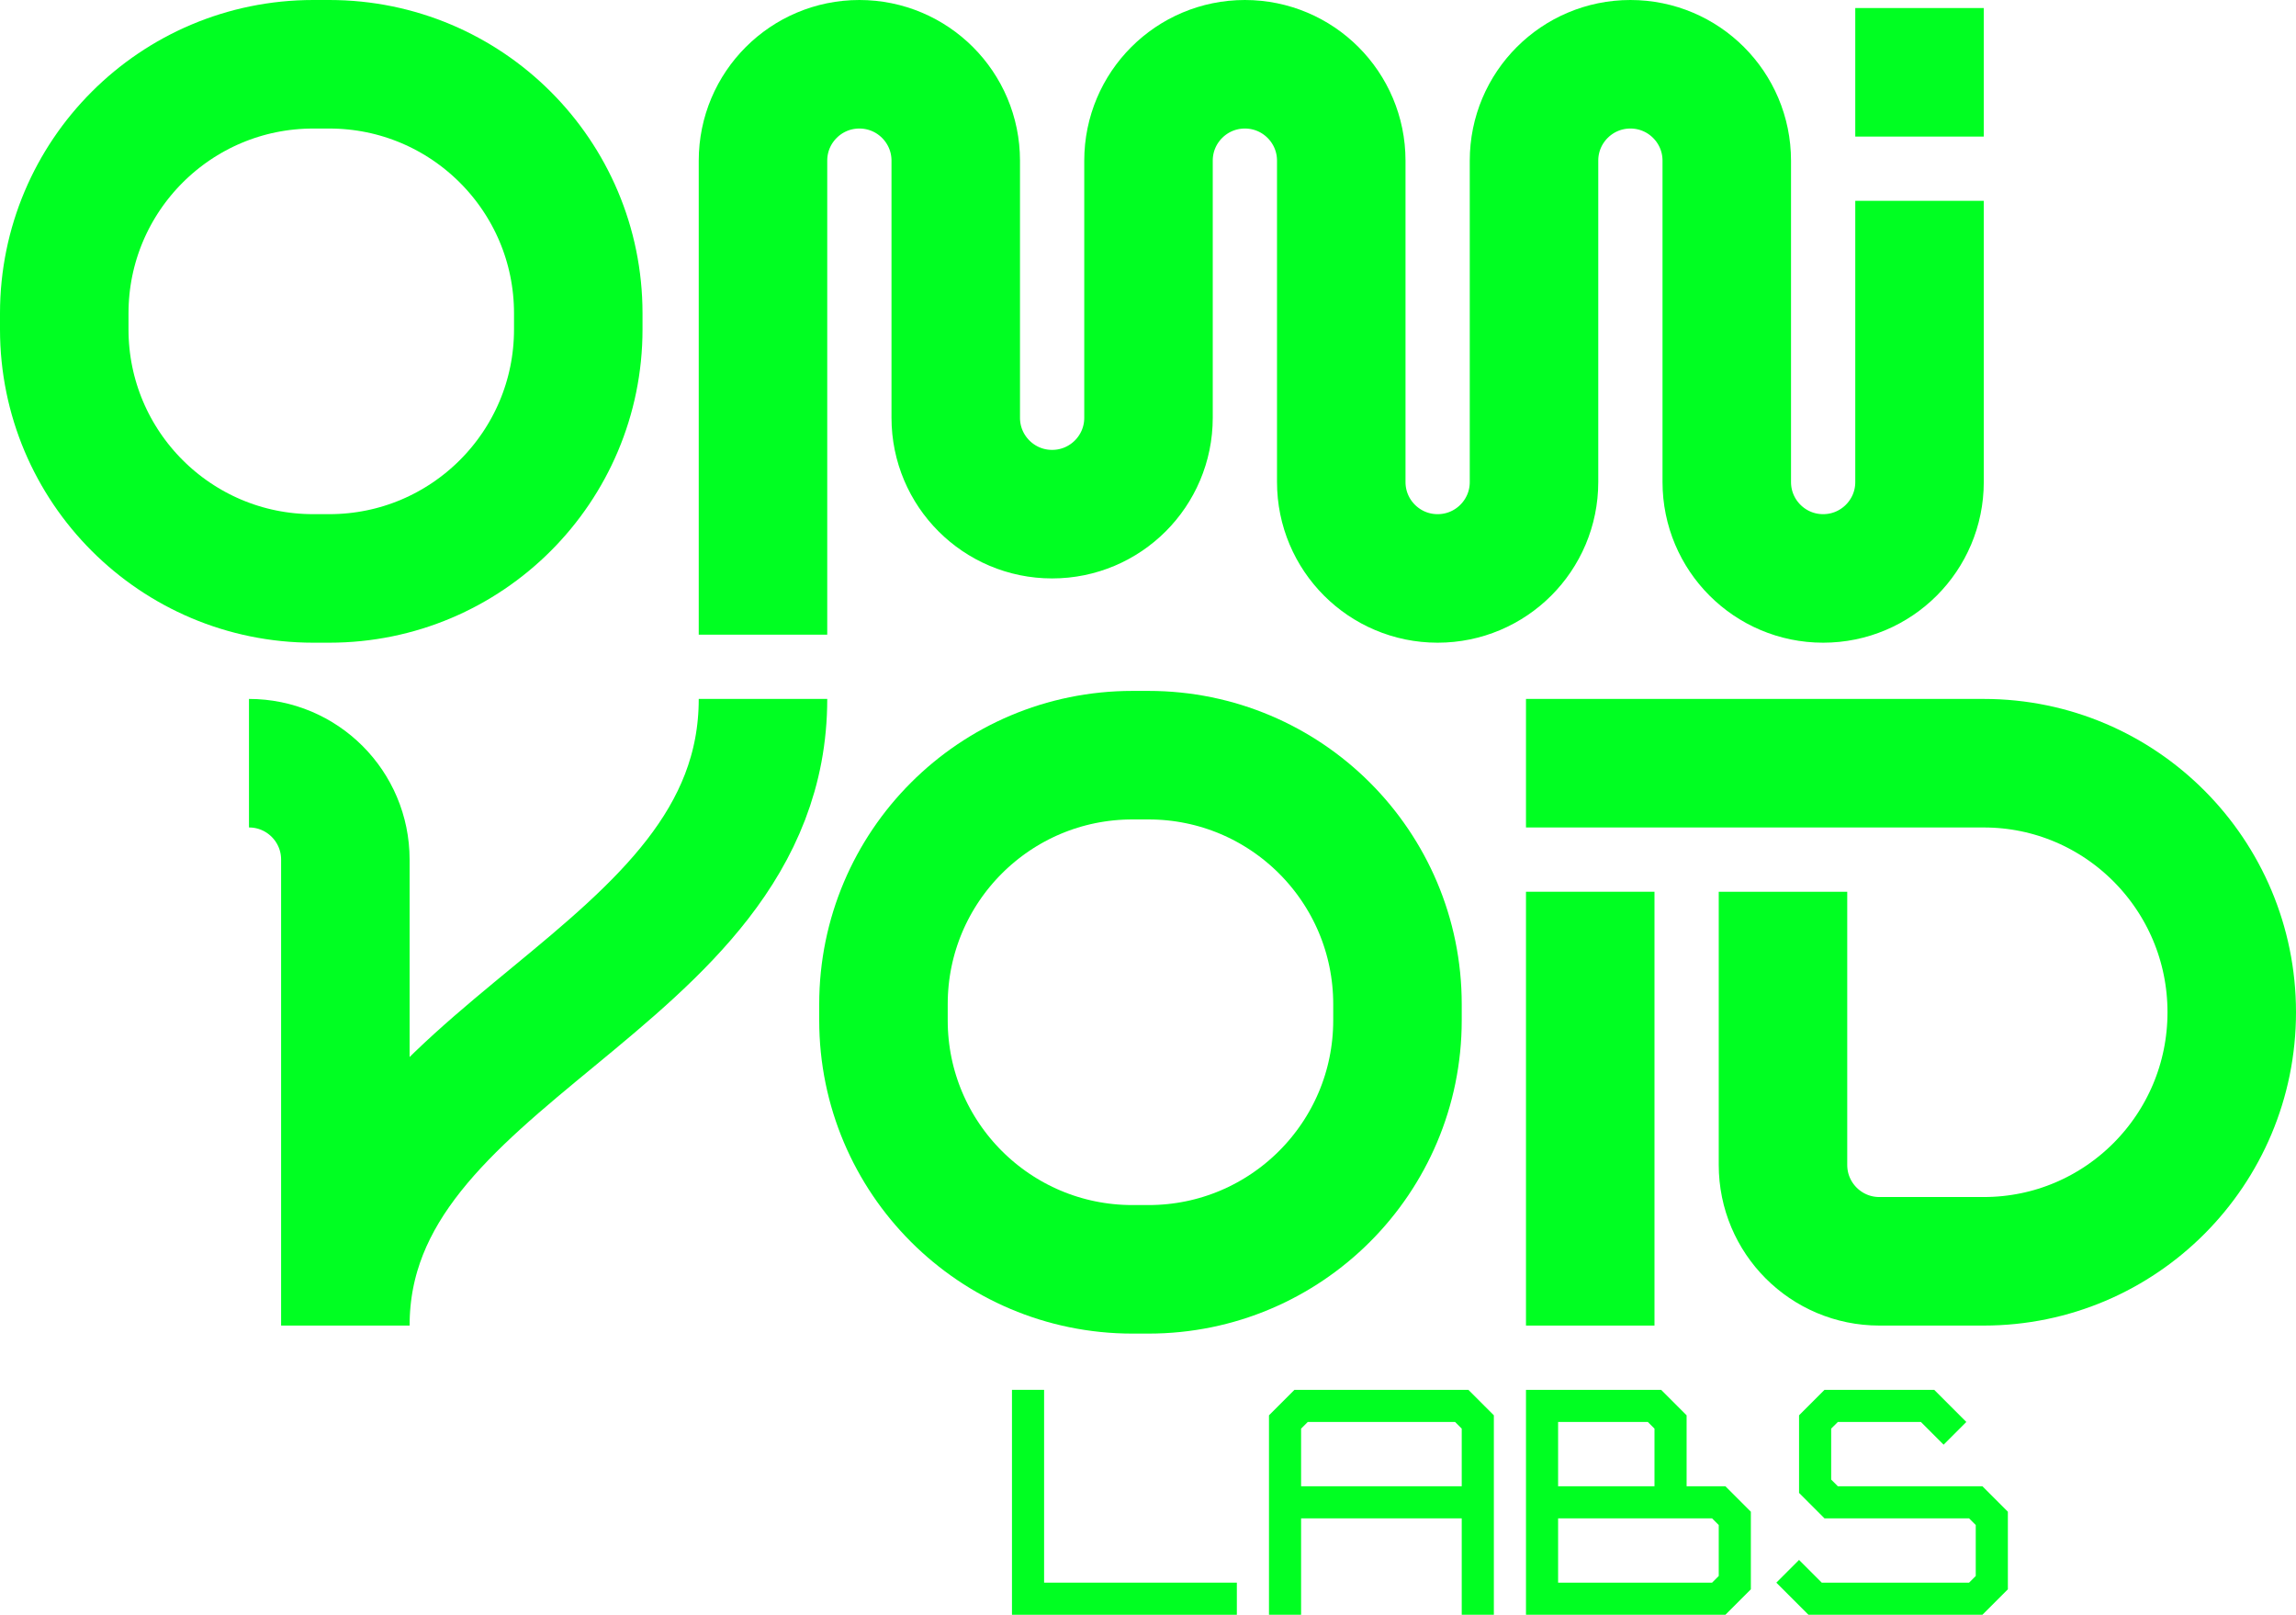
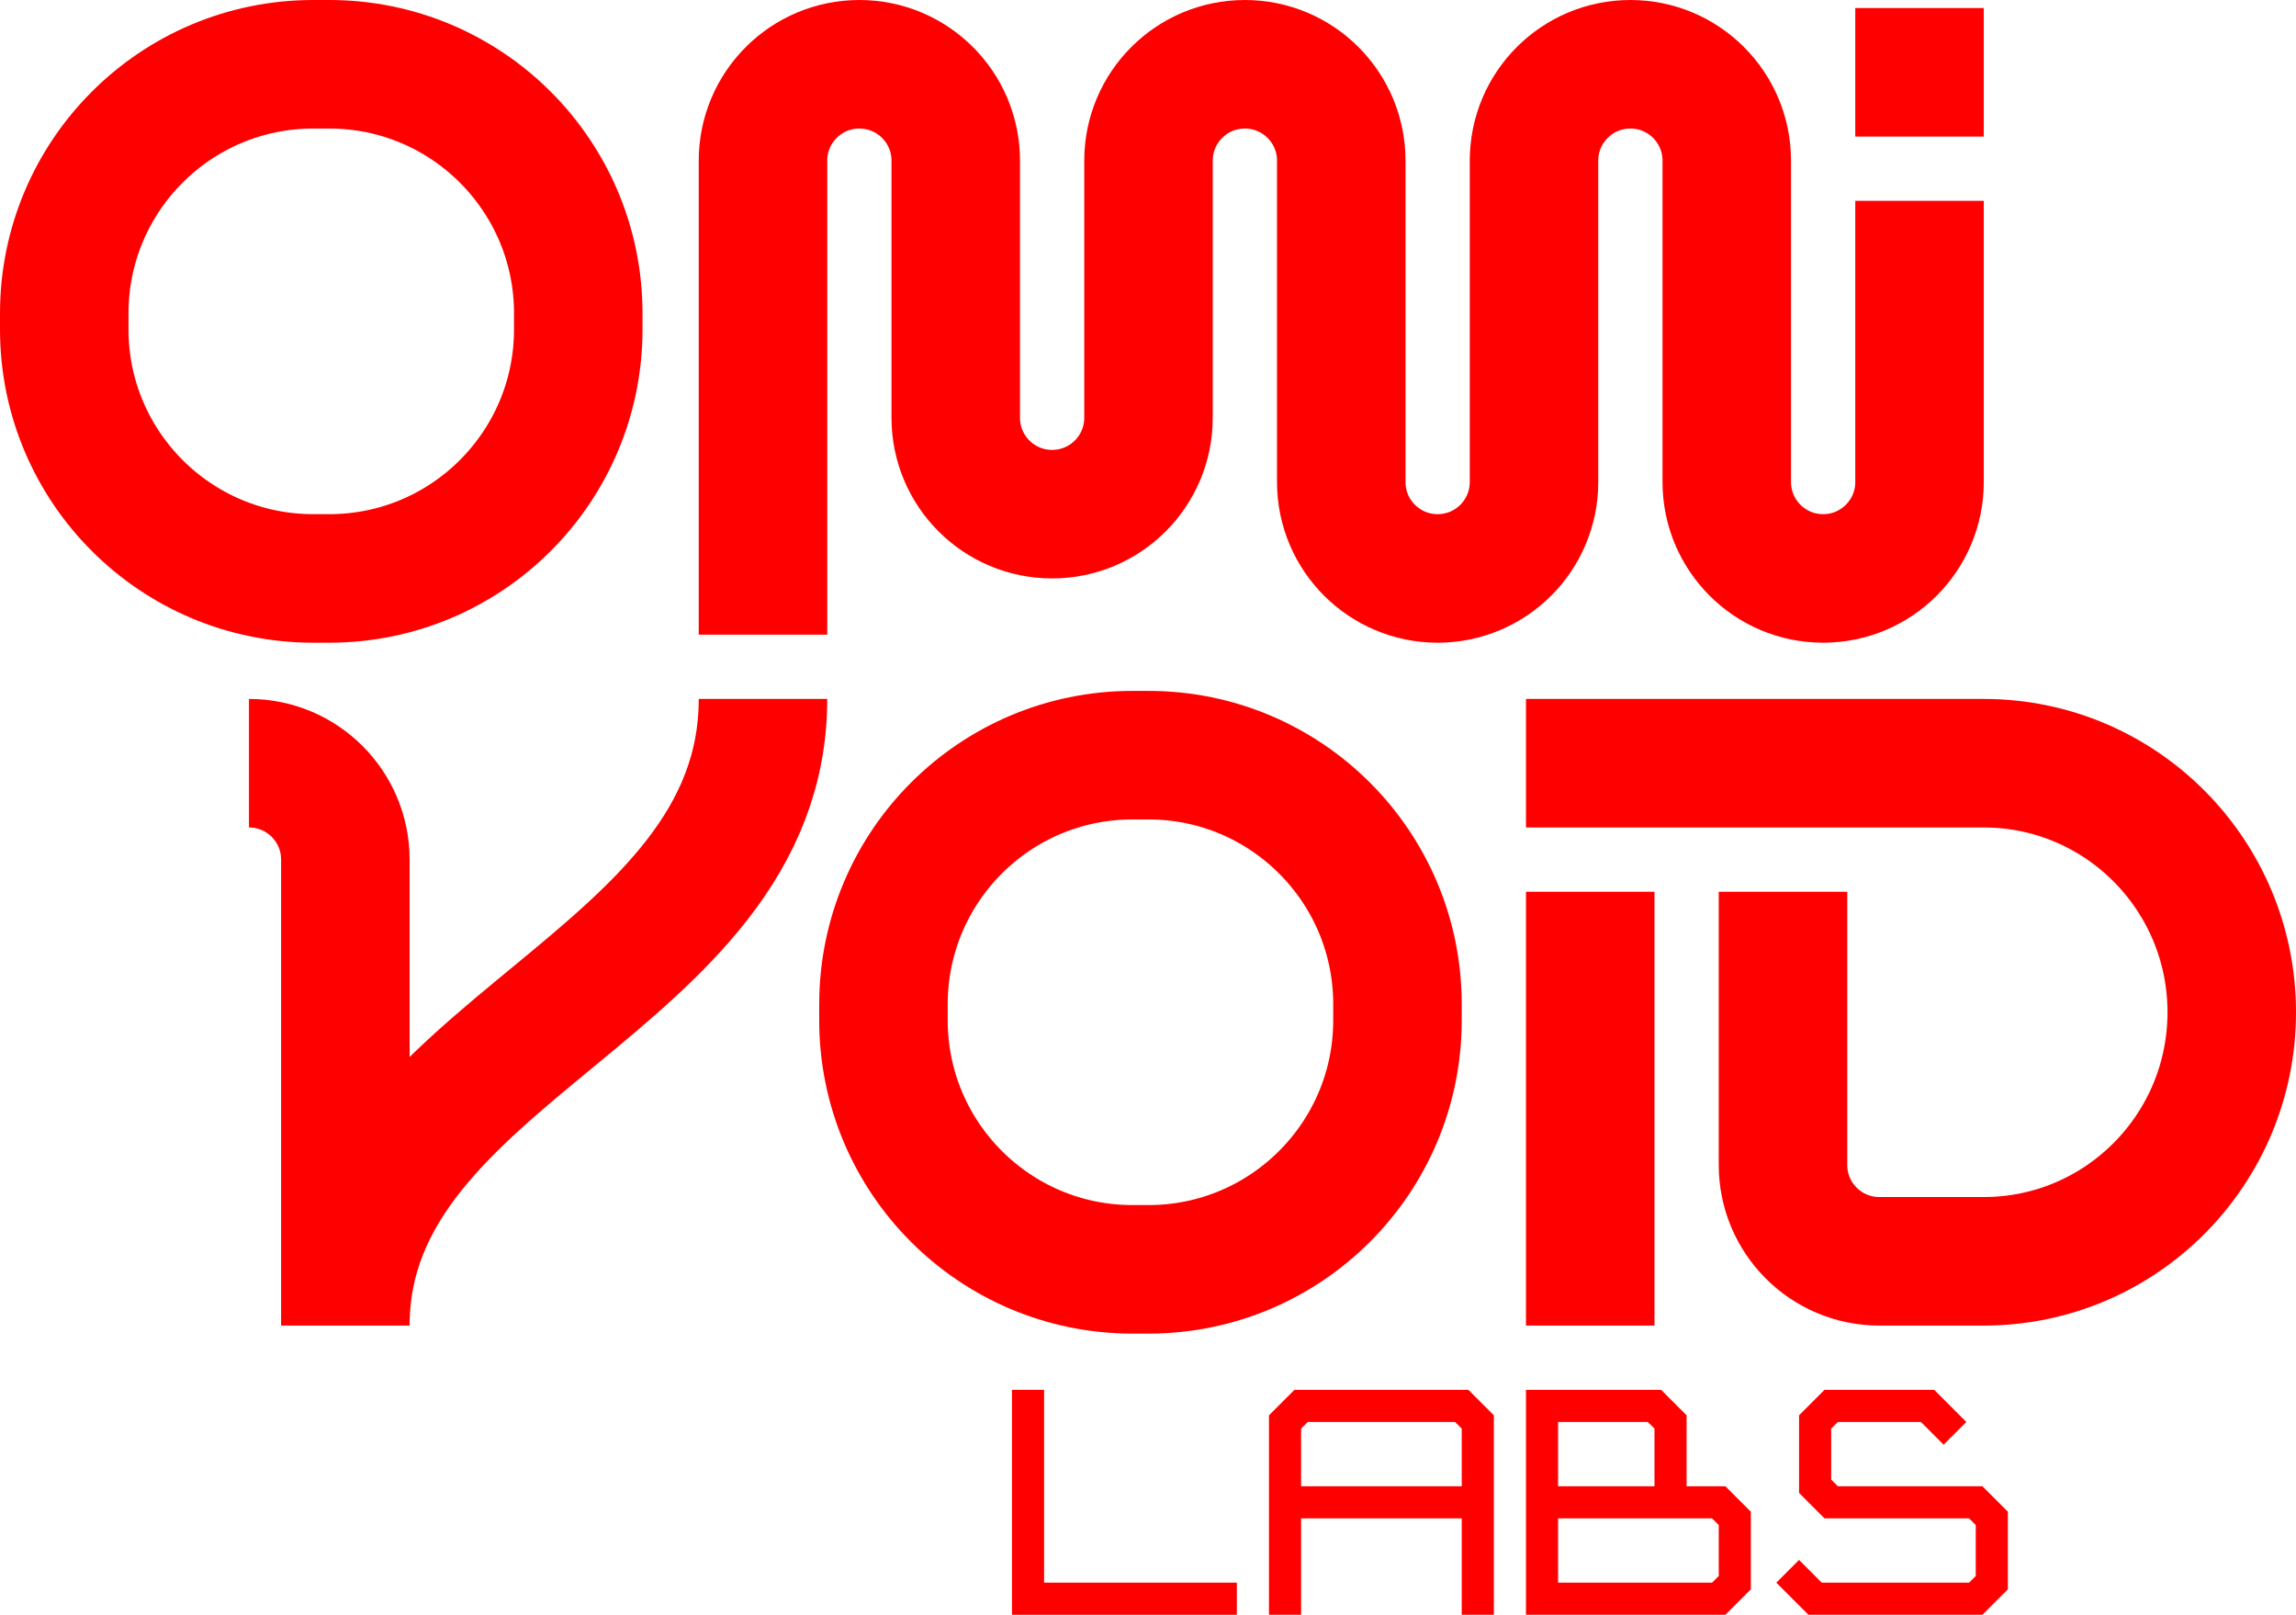
<svg xmlns="http://www.w3.org/2000/svg" viewBox="0 0 571.75 402" width="571.75" height="402">
  <defs>
    <style>
      .logo-stroke-thin {
        fill: none;
-         stroke: #00FF22;
+         stroke: #FF0000;
        stroke-width: 8px;
        stroke-linecap: square;
      }
      .logo-stroke-medium {
        fill: none;
-         stroke: #00FF22;
+         stroke: #FF0000;
        stroke-width: 32px;
        stroke-miterlimit: 3.99;
      }
      .logo-stroke-thick {
        fill: none;
-         stroke: #00FF22;
+         stroke: #FF0000;
        stroke-width: 32px;
      }
    </style>
  </defs>
  <g>
    <path class="logo-stroke-thick" d="M380,190h114c34.1,0,61.75,27.76,61.75,62s-27.65,62-61.75,62h-26c-13.26,0-24-10.74-24-24v-68" />
    <path class="logo-stroke-thick" d="M396,330v-108" />
    <rect class="logo-stroke-thick" x="220" y="188" width="128" height="128" rx="62" ry="62" />
    <path class="logo-stroke-medium" d="M190,174c0,71.49-104,87.06-104,156v-116c0-13.26-10.74-24-24-24" />
    <path class="logo-stroke-thick" d="M190,158V40c0-13.26,10.74-24,24-24s24,10.74,24,24v64c0,13.26,10.74,24,24,24s24-10.74,24-24V40c0-13.26,10.74-24,24-24s24,10.74,24,24v80c0,13.26,10.74,24,24,24s24-10.74,24-24V40c0-13.26,10.74-24,24-24s24,10.74,24,24v80c0,13.26,10.74,24,24,24s24-10.74,24-24V50" />
    <path class="logo-stroke-thick" d="M478,34V2" />
    <rect class="logo-stroke-thick" x="16" y="16" width="128" height="128" rx="62" ry="62" />
    <path class="logo-stroke-thin" d="M256,350v48h48" />
    <path class="logo-stroke-thin" d="M320,398v-24M320,374h48M320,374v-20l4-4h40l4,4v20M368,374v24" />
    <path class="logo-stroke-thin" d="M416,374h-32M416,374v-20l-4-4h-28v24M416,374h12l4,4v16l-4,4h-44v-24" />
    <path class="logo-stroke-thin" d="M484,354l-4-4h-24l-4,4v16l4,4h36l4,4v16l-4,4h-40l-4-4" />
  </g>
</svg>
